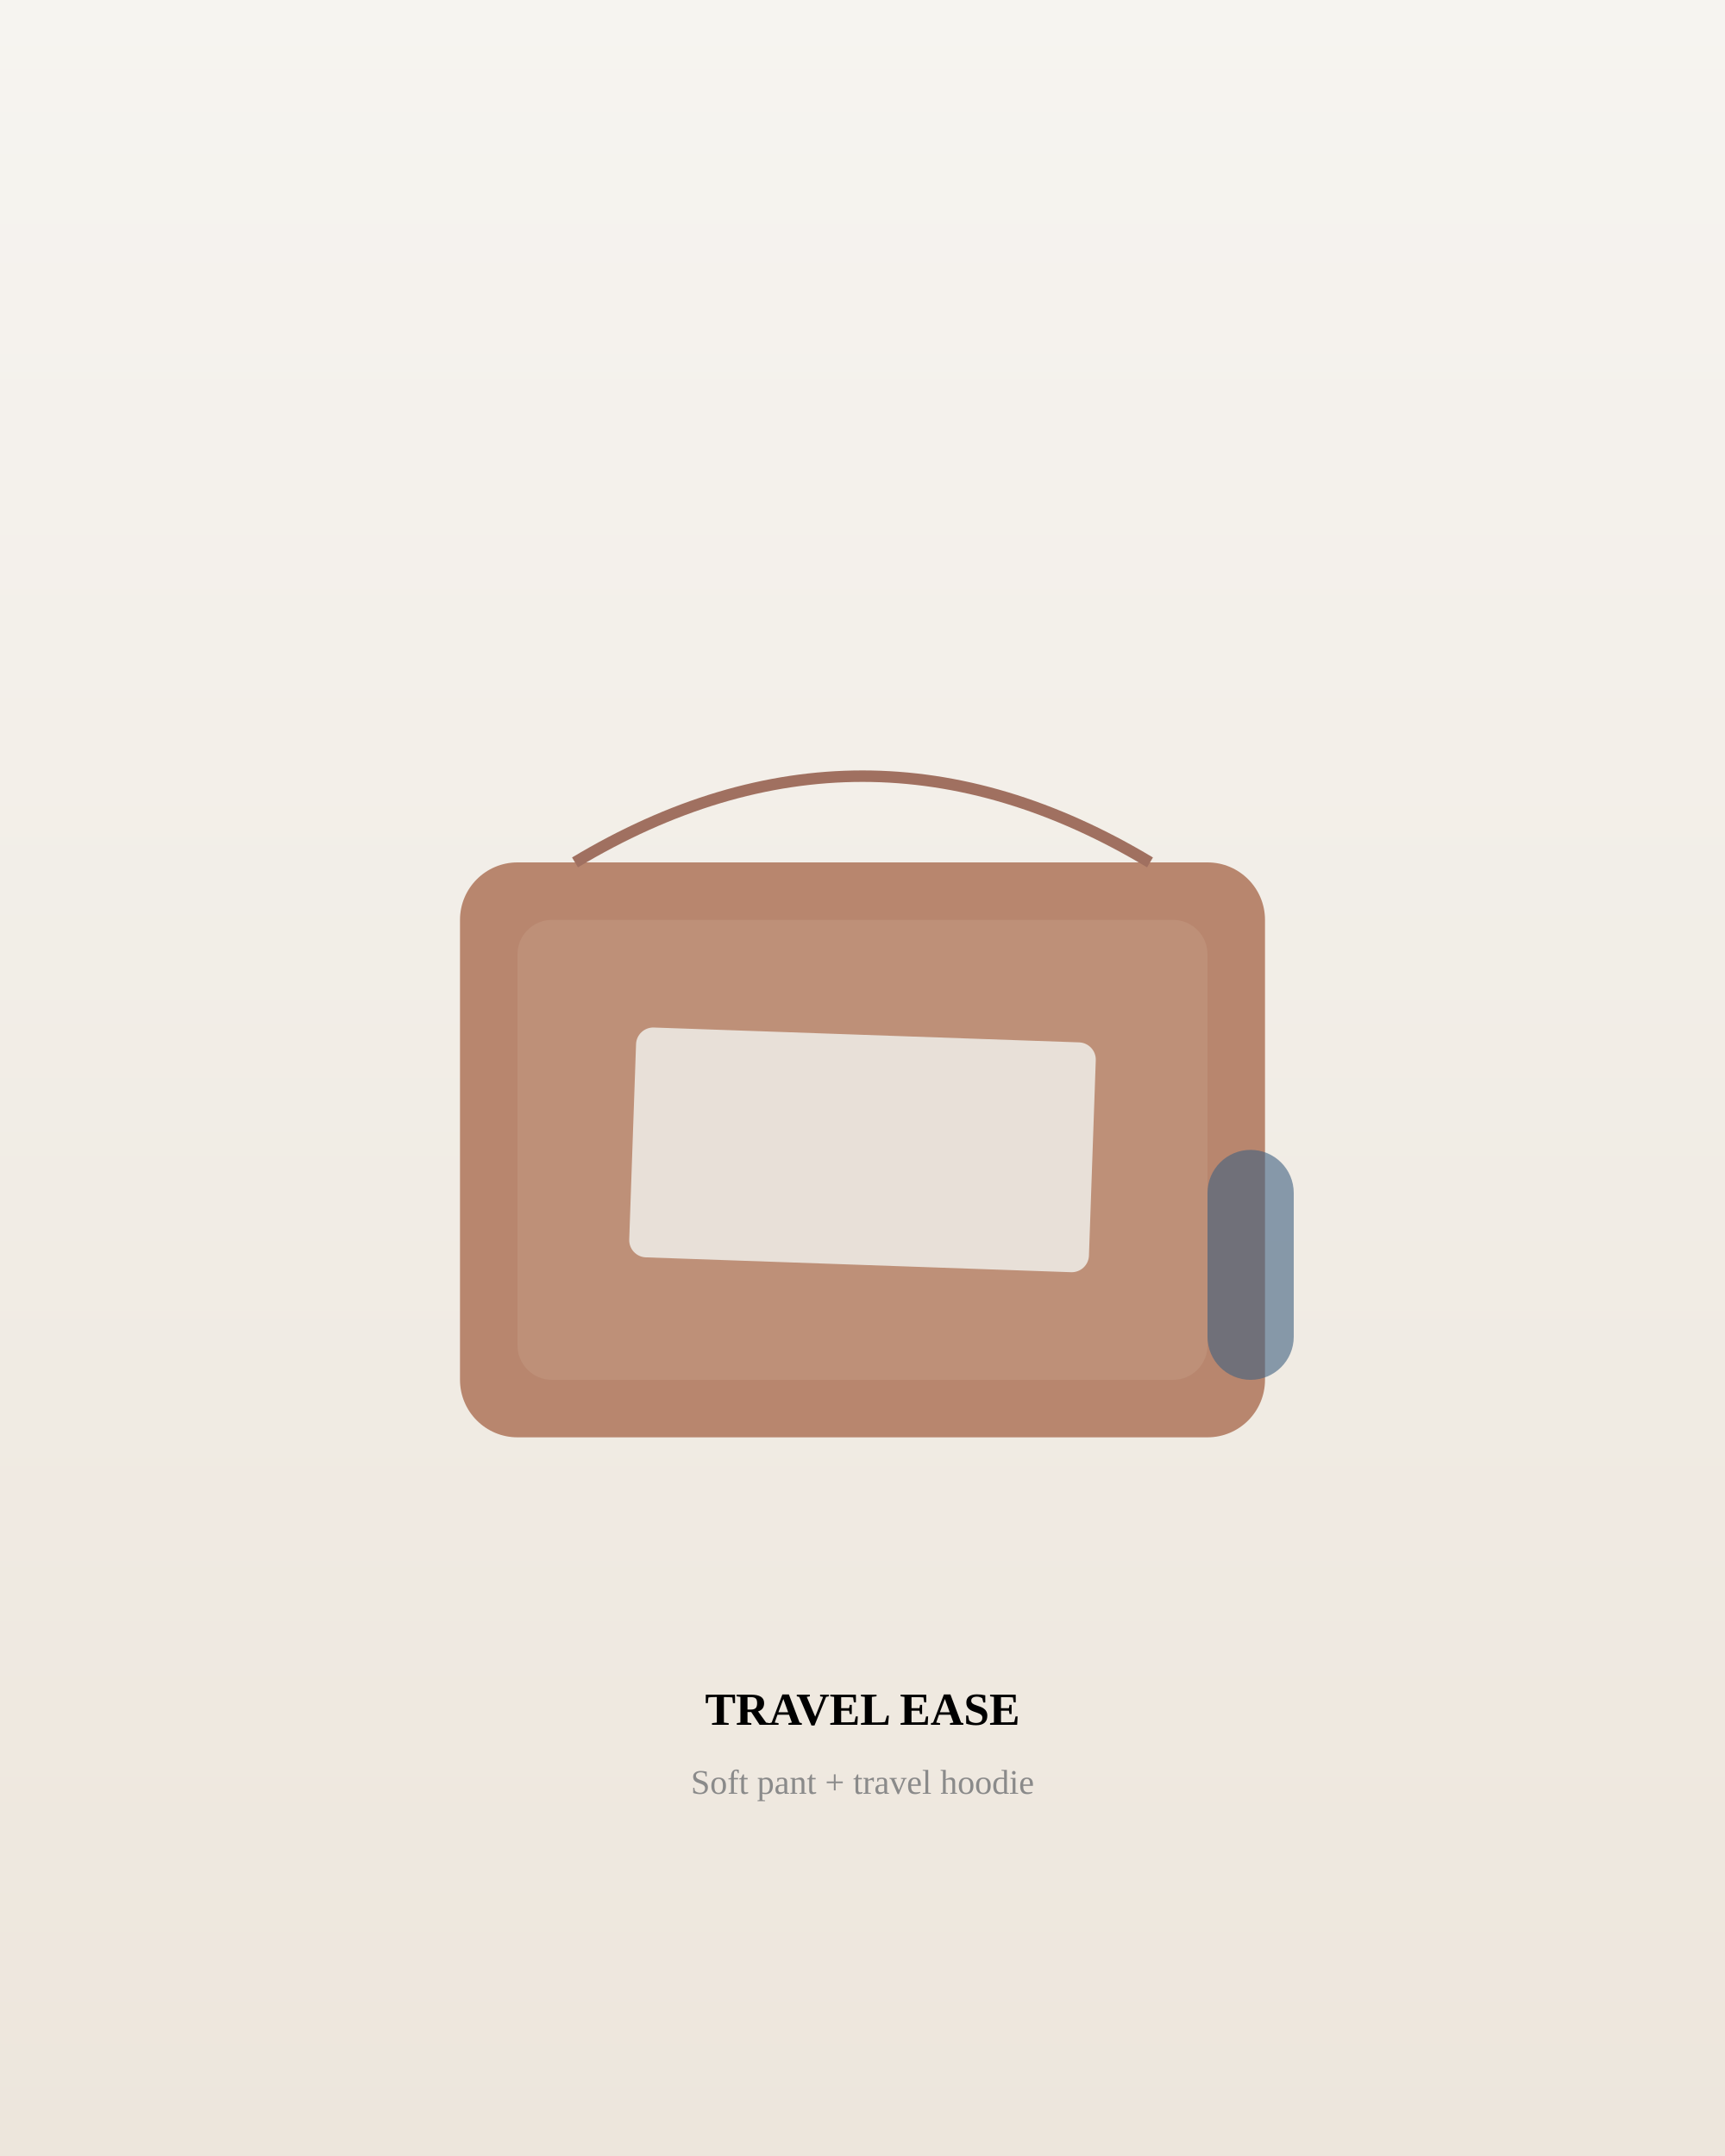
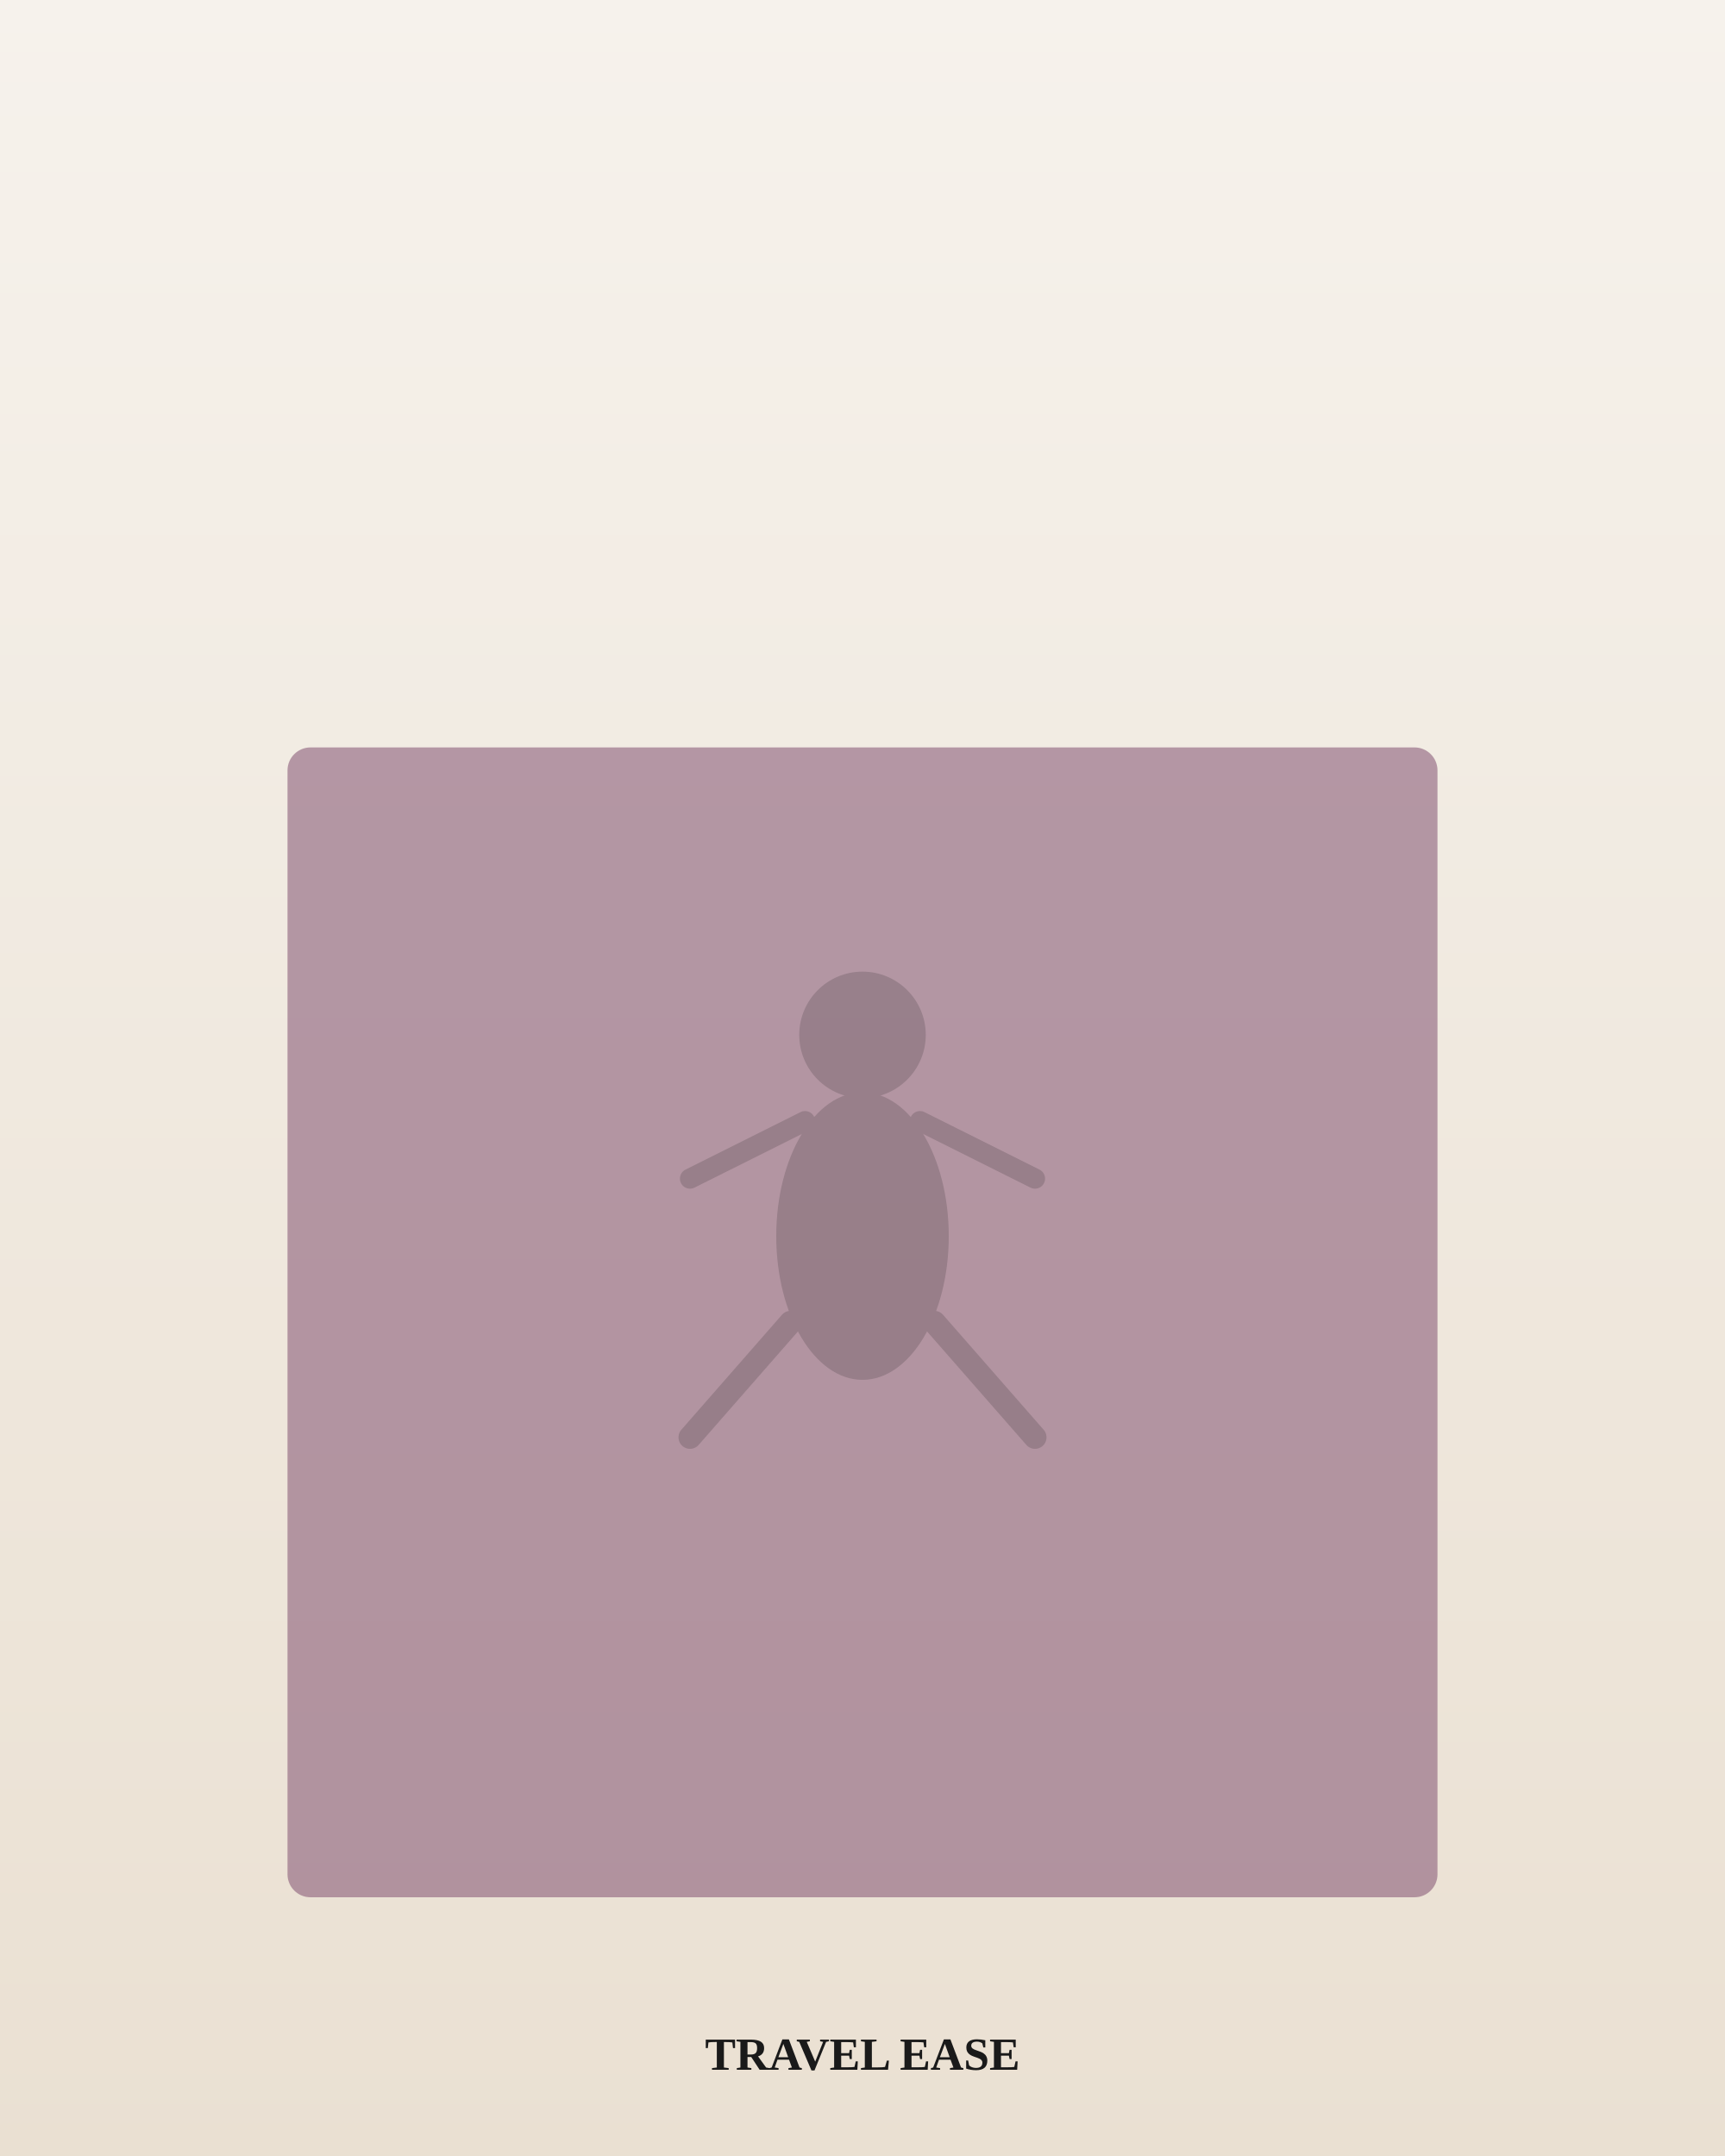
<svg xmlns="http://www.w3.org/2000/svg" width="600" height="750" viewBox="0 0 600 750">
  <defs>
-     <linearGradient id="bg" x1="0%" y1="0%" x2="0%" y2="100%">
-       <stop offset="0%" style="stop-color:#f6f4f0" />
-       <stop offset="100%" style="stop-color:#ede6dc" />
+     <linearGradient id="g" x1="0" y1="0" x2="0" y2="1">
+       <stop offset="0%" stop-color="#f6f2ec" />
+       <stop offset="100%" stop-color="#eae0d2" />
    </linearGradient>
  </defs>
-   <rect width="600" height="750" fill="url(#bg)" />
-   <rect x="160" y="300" width="280" height="200" rx="20" fill="#b8866e" />
-   <rect x="180" y="320" width="240" height="160" rx="12" fill="#c49a82" opacity="0.5" />
-   <path d="M200,300 Q300,240 400,300" fill="none" stroke="#a07060" stroke-width="4" />
-   <rect x="220" y="360" width="160" height="80" rx="6" fill="#e8e0d8" transform="rotate(2,300,400)" />
-   <rect x="420" y="400" width="30" height="80" rx="15" fill="#406080" opacity="0.6" />
-   <text x="300" y="600" text-anchor="middle" font-size="16" font-weight="700">TRAVEL EASE</text>
-   <text x="300" y="624" text-anchor="middle" font-size="12" fill="#8a8a8a">Soft pant + travel hoodie</text>
+   <rect width="600" height="750" fill="url(#g)" />
+   <rect x="100" y="260" width="400" height="400" rx="8" fill="#8b5e7a" opacity="0.6" />
+   <g transform="translate(300,420)" opacity="0.18">
+     <circle cx="0" cy="-60" r="22" fill="#1a1a1a" />
+     <ellipse cx="0" cy="10" rx="30" ry="50" fill="#1a1a1a" />
+     <line x1="-25" y1="40" x2="-60" y2="80" stroke="#1a1a1a" stroke-width="8" stroke-linecap="round" />
+     <line x1="25" y1="40" x2="60" y2="80" stroke="#1a1a1a" stroke-width="8" stroke-linecap="round" />
+     <line x1="-20" y1="-30" x2="-60" y2="-10" stroke="#1a1a1a" stroke-width="7" stroke-linecap="round" />
+     <line x1="20" y1="-30" x2="60" y2="-10" stroke="#1a1a1a" stroke-width="7" stroke-linecap="round" />
+   </g>
+   <text x="300" y="720" text-anchor="middle" font-size="16" font-weight="700" fill="#1a1a1a">TRAVEL EASE</text>
</svg>
